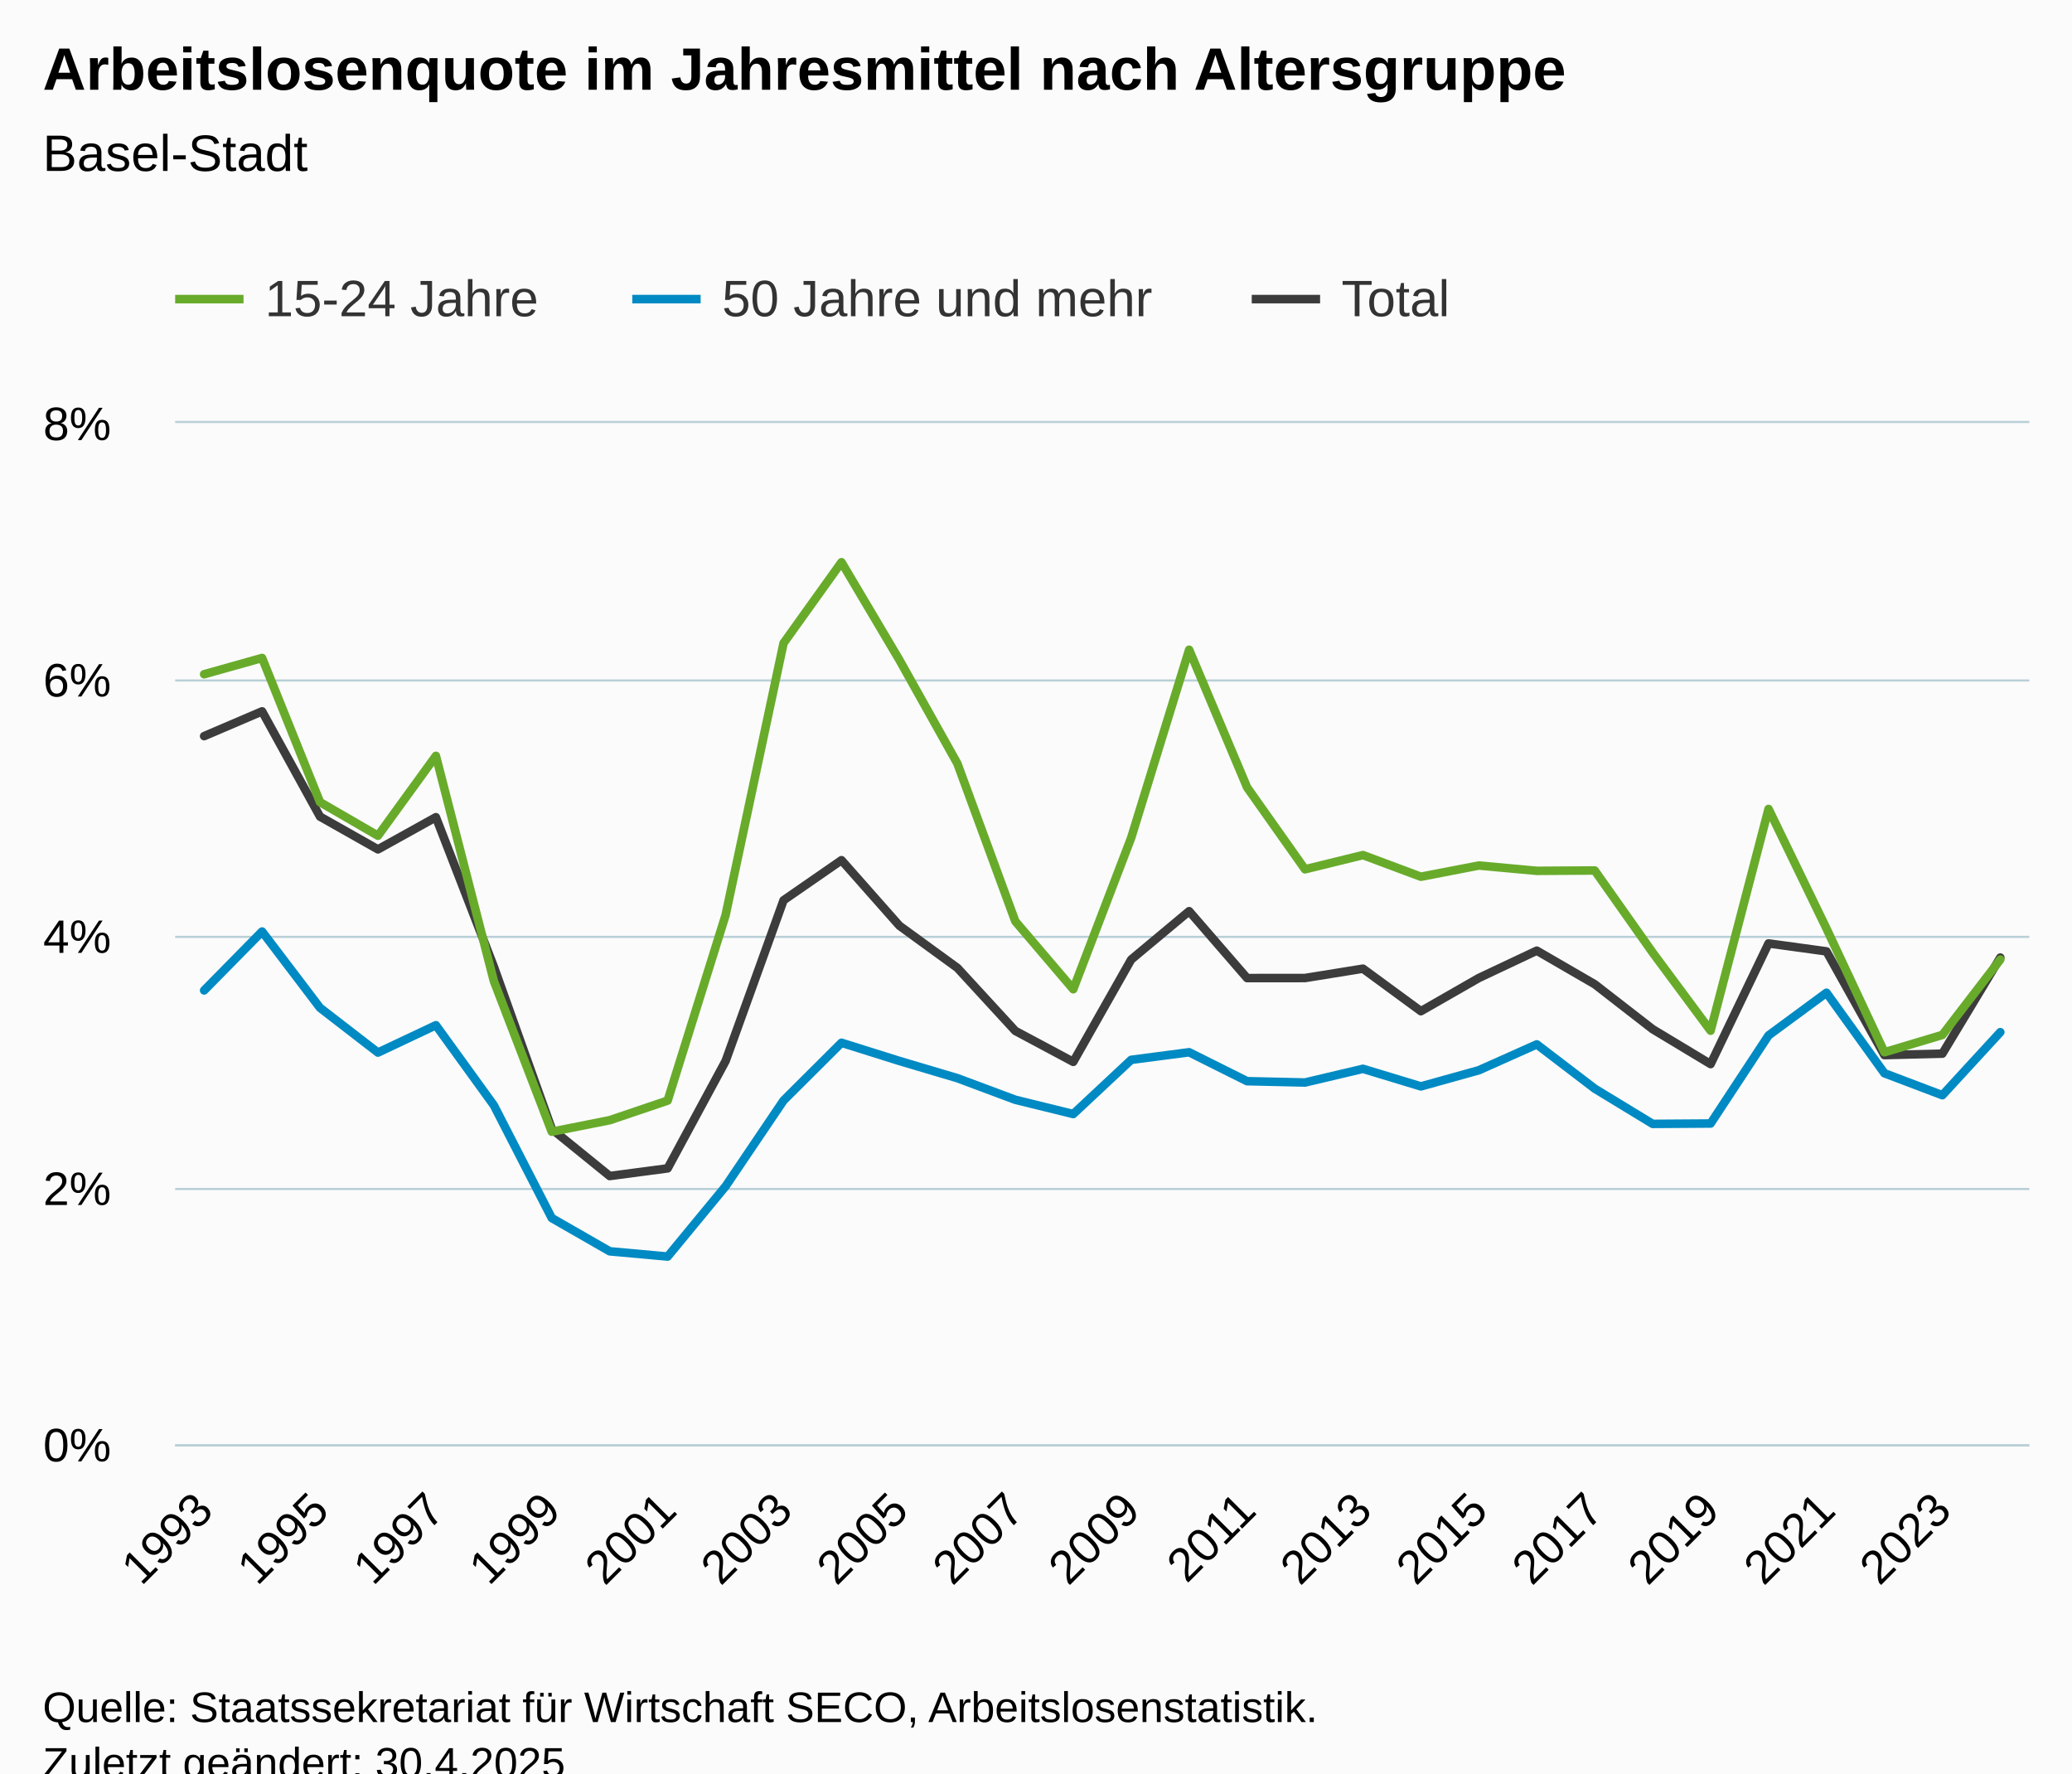
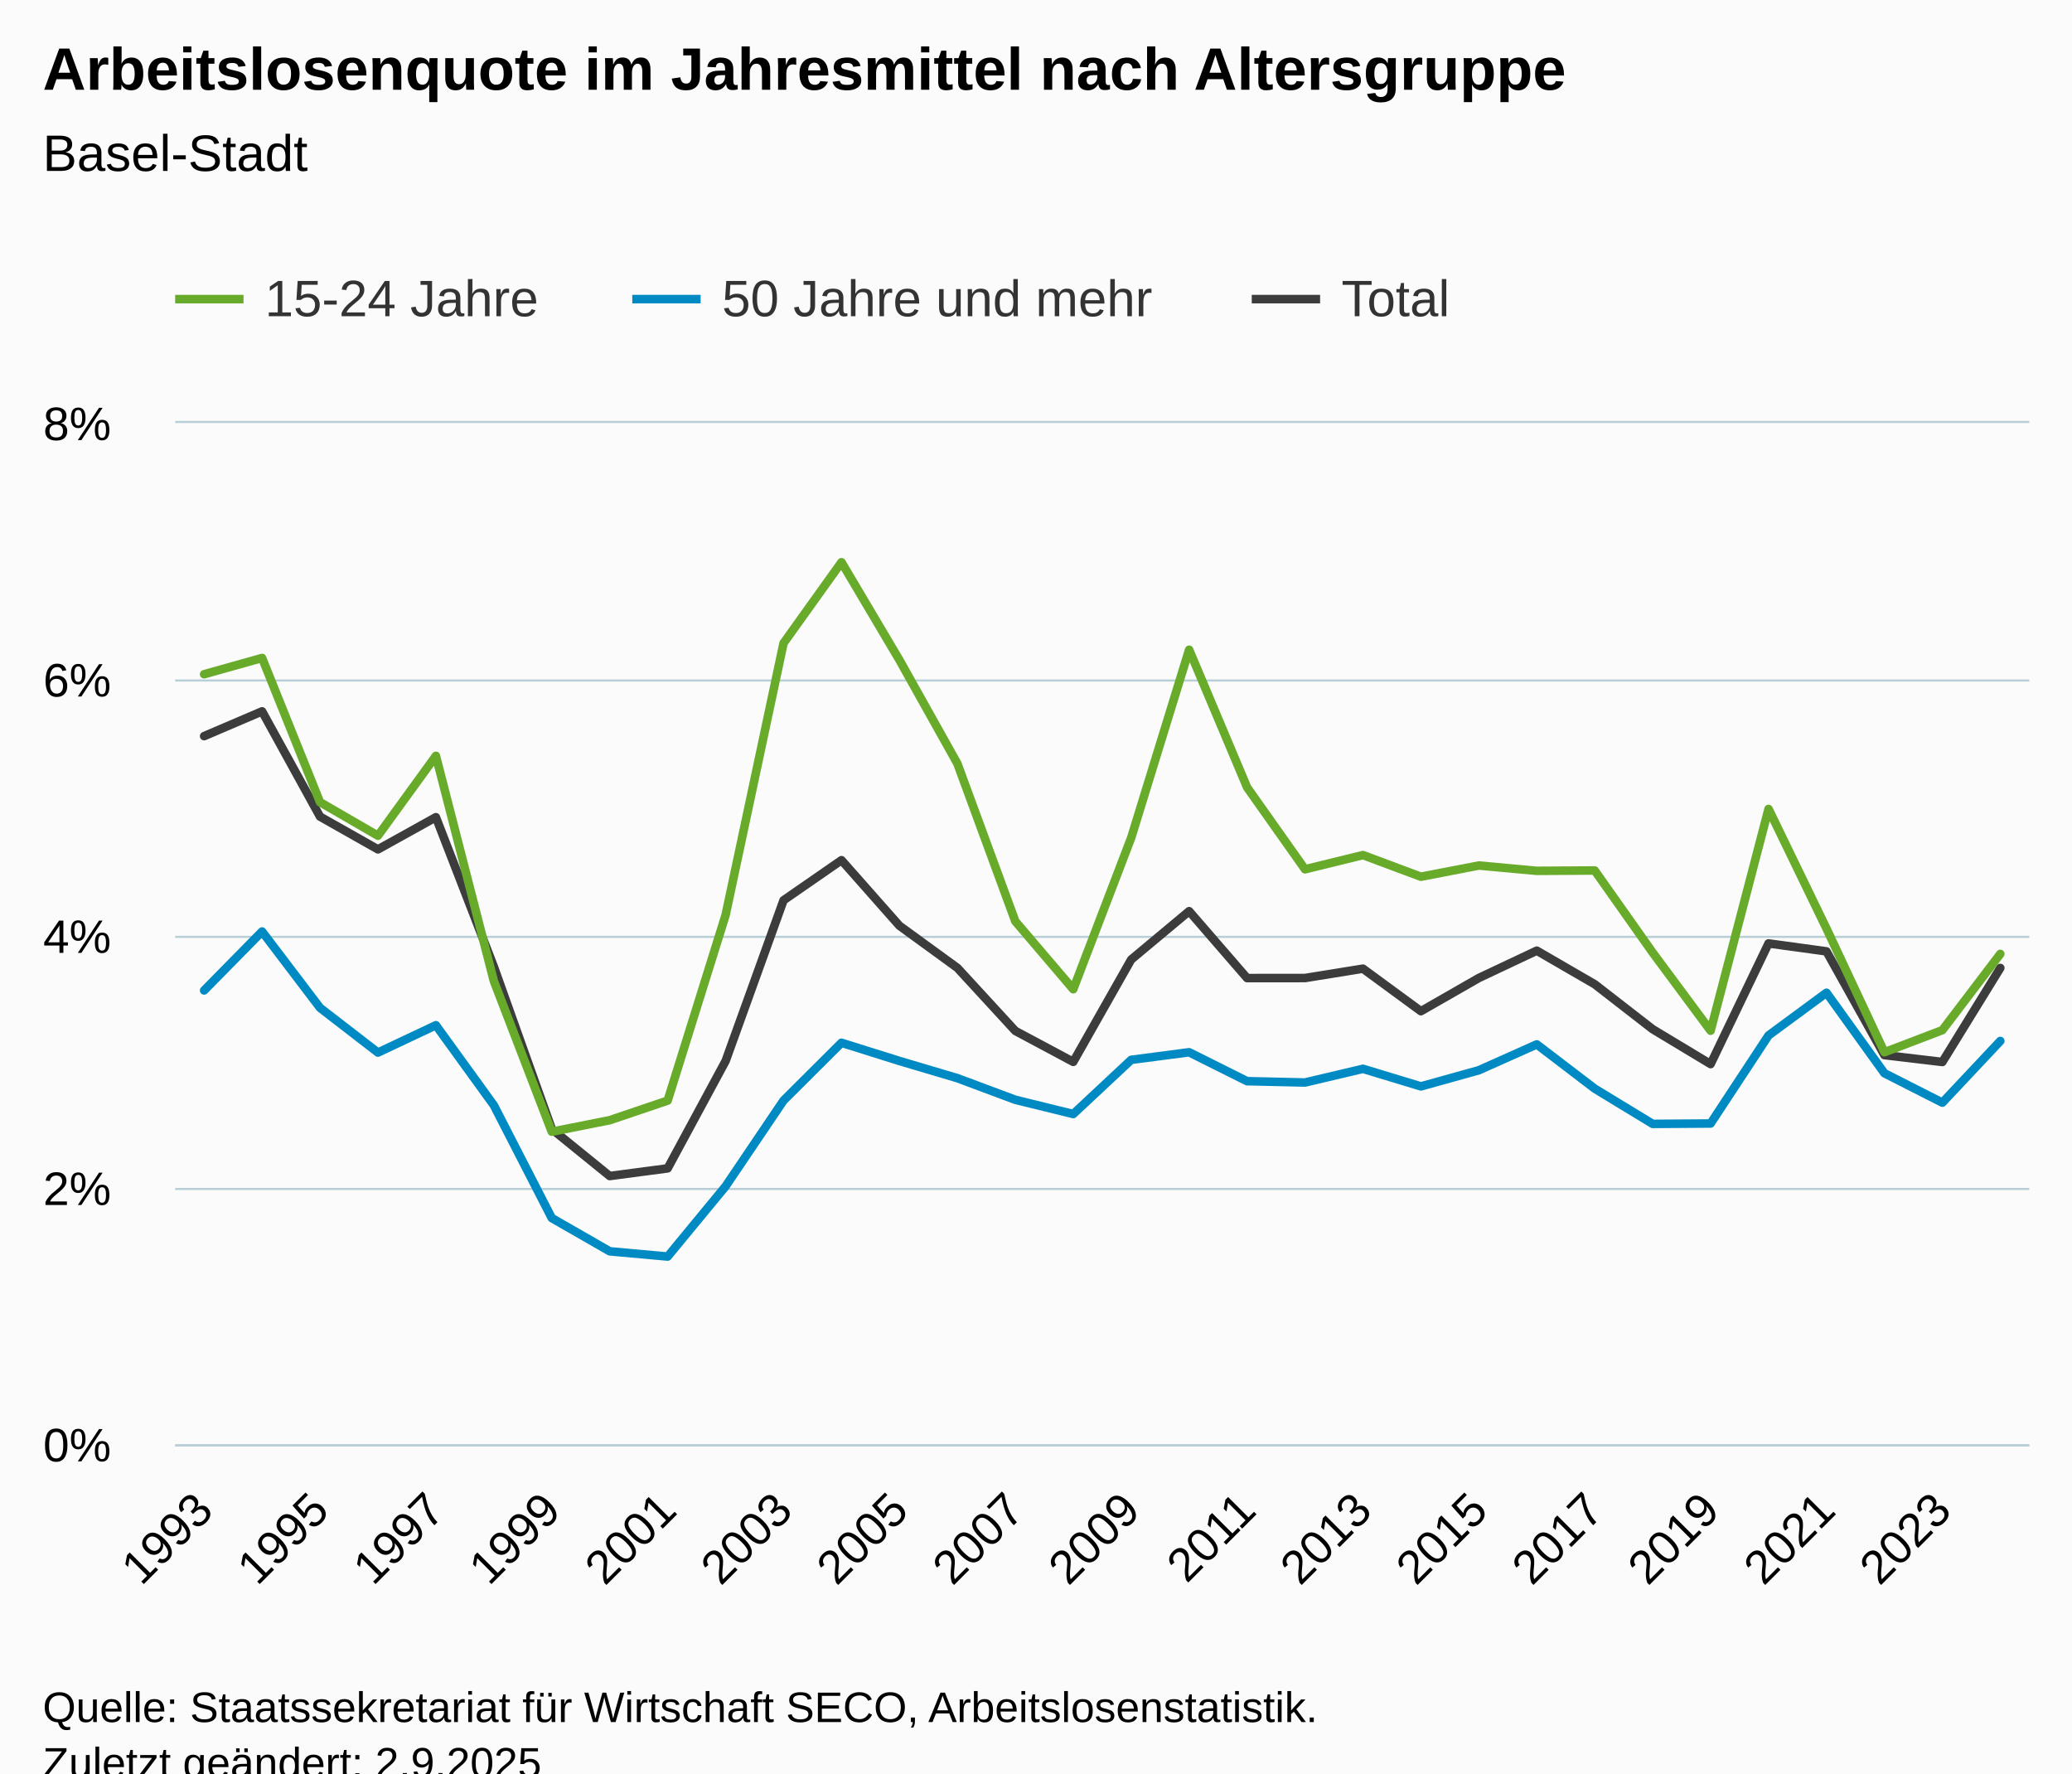
<svg xmlns="http://www.w3.org/2000/svg" version="1.1" class="highcharts-root" style="font-family:Arial;font-size:12px;" viewBox="0 0 485 415">
  <defs>
-     <clipPath id="highcharts-qwrbplh-103-">
+     <clipPath id="highcharts-c874nmy-103-">
      <rect x="0" y="0" width="434" height="239" fill="none" />
    </clipPath>
-     <clipPath id="highcharts-qwrbplh-136-">
+     <clipPath id="highcharts-c874nmy-136-">
      <rect x="0" y="0" width="434" height="239" fill="none" />
    </clipPath>
-     <clipPath id="highcharts-qwrbplh-201-">
+     <clipPath id="highcharts-c874nmy-201-">
      <rect x="41" y="99" width="434" height="239" fill="none" />
    </clipPath>
  </defs>
  <rect fill="#fbfbfb" class="highcharts-background" x="0" y="0" width="485" height="428" rx="0" ry="0" />
  <rect fill="none" class="highcharts-plot-background" x="41" y="99" width="434" height="239" />
  <g class="highcharts-pane-group" data-z-index="0" />
  <g class="highcharts-grid highcharts-xaxis-grid" data-z-index="1">
    <path fill="none" data-z-index="1" class="highcharts-grid-line" d="M 47.5 99 L 47.5 338" opacity="1" />
    <path fill="none" data-z-index="1" class="highcharts-grid-line" d="M 74.5 99 L 74.5 338" opacity="1" />
    <path fill="none" data-z-index="1" class="highcharts-grid-line" d="M 101.5 99 L 101.5 338" opacity="1" />
    <path fill="none" data-z-index="1" class="highcharts-grid-line" d="M 128.5 99 L 128.5 338" opacity="1" />
    <path fill="none" data-z-index="1" class="highcharts-grid-line" d="M 155.5 99 L 155.5 338" opacity="1" />
    <path fill="none" data-z-index="1" class="highcharts-grid-line" d="M 182.5 99 L 182.5 338" opacity="1" />
    <path fill="none" data-z-index="1" class="highcharts-grid-line" d="M 210.5 99 L 210.5 338" opacity="1" />
    <path fill="none" data-z-index="1" class="highcharts-grid-line" d="M 237.5 99 L 237.5 338" opacity="1" />
    <path fill="none" data-z-index="1" class="highcharts-grid-line" d="M 264.5 99 L 264.5 338" opacity="1" />
    <path fill="none" data-z-index="1" class="highcharts-grid-line" d="M 291.5 99 L 291.5 338" opacity="1" />
    <path fill="none" data-z-index="1" class="highcharts-grid-line" d="M 318.5 99 L 318.5 338" opacity="1" />
    <path fill="none" data-z-index="1" class="highcharts-grid-line" d="M 345.5 99 L 345.5 338" opacity="1" />
    <path fill="none" data-z-index="1" class="highcharts-grid-line" d="M 372.5 99 L 372.5 338" opacity="1" />
    <path fill="none" data-z-index="1" class="highcharts-grid-line" d="M 399.5 99 L 399.5 338" opacity="1" />
    <path fill="none" data-z-index="1" class="highcharts-grid-line" d="M 427.5 99 L 427.5 338" opacity="1" />
    <path fill="none" data-z-index="1" class="highcharts-grid-line" d="M 454.5 99 L 454.5 338" opacity="1" />
  </g>
  <g class="highcharts-grid highcharts-yaxis-grid" data-z-index="1">
    <path fill="none" stroke="#B9CFD7" stroke-width="0.5" data-z-index="1" class="highcharts-grid-line" d="M 41 338.25 L 475 338.25" opacity="1" />
    <path fill="none" stroke="#B9CFD7" stroke-width="0.5" data-z-index="1" class="highcharts-grid-line" d="M 41 278.25 L 475 278.25" opacity="1" />
    <path fill="none" stroke="#B9CFD7" stroke-width="0.5" data-z-index="1" class="highcharts-grid-line" d="M 41 219.25 L 475 219.25" opacity="1" />
    <path fill="none" stroke="#B9CFD7" stroke-width="0.5" data-z-index="1" class="highcharts-grid-line" d="M 41 159.25 L 475 159.25" opacity="1" />
    <path fill="none" stroke="#B9CFD7" stroke-width="0.5" data-z-index="1" class="highcharts-grid-line" d="M 41 98.75 L 475 98.75" opacity="1" />
  </g>
  <rect fill="none" class="highcharts-plot-border" data-z-index="1" x="41" y="99" width="434" height="239" />
  <g class="highcharts-axis highcharts-xaxis" data-z-index="2">
    <path fill="none" class="highcharts-axis-line" stroke="#B9CFD7" stroke-width="0.5" data-z-index="7" d="M 41 338.25 L 475 338.25" />
  </g>
  <g class="highcharts-axis highcharts-yaxis" data-z-index="2">
    <path fill="none" class="highcharts-axis-line" data-z-index="7" d="M 41 99 L 41 338" />
  </g>
  <g class="highcharts-series-group" data-z-index="3">
-     <g class="highcharts-series highcharts-series-0 highcharts-line-series" data-z-index="0.1" opacity="1" transform="translate(41,99) scale(1 1)" clip-path="url(#highcharts-qwrbplh-136-)">
-       <path fill="none" d="M 6.781 73.271 L 20.344 67.473 L 33.906 92.105 L 47.469 99.774 L 61.031 92.245 L 74.594 127.226 L 88.156 165.221 L 101.719 176.221 L 115.281 174.425 L 128.844 149.303 L 142.406 111.691 L 155.969 102.304 L 169.531 117.642 L 183.094 127.507 L 196.656 142.256 L 210.219 149.5 L 223.781 125.562 L 237.344 114.239 L 250.906 129.894 L 264.469 129.882 L 278.031 127.692 L 291.594 137.643 L 305.156 129.876 L 318.719 123.479 L 332.281 131.336 L 345.844 141.858 L 359.406 150.023 L 372.969 121.782 L 386.531 123.644 L 400.094 147.92 L 413.656 147.58 L 427.219 125.096" class="highcharts-graph" data-z-index="1" stroke="#3C3C3C" stroke-width="2" stroke-linejoin="round" stroke-linecap="round" />
+     <g class="highcharts-series highcharts-series-0 highcharts-line-series" data-z-index="0.1" opacity="1" transform="translate(41,99) scale(1 1)" clip-path="url(#highcharts-c874nmy-136-)">
+       <path fill="none" d="M 6.781 73.271 L 20.344 67.473 L 33.906 92.105 L 47.469 99.774 L 61.031 92.245 L 74.594 127.226 L 88.156 165.221 L 101.719 176.221 L 115.281 174.425 L 128.844 149.303 L 142.406 111.691 L 155.969 102.304 L 169.531 117.642 L 183.094 127.507 L 196.656 142.256 L 210.219 149.5 L 223.781 125.562 L 237.344 114.239 L 250.906 129.894 L 264.469 129.882 L 278.031 127.692 L 291.594 137.643 L 305.156 129.876 L 318.719 123.479 L 332.281 131.336 L 345.844 141.858 L 359.406 150.023 L 372.969 121.782 L 386.531 123.644 L 400.094 147.92 L 413.656 149.53 L 427.219 127.527" class="highcharts-graph" data-z-index="1" stroke="#3C3C3C" stroke-width="2" stroke-linejoin="round" stroke-linecap="round" />
    </g>
    <g class="highcharts-markers highcharts-series-0 highcharts-line-series" data-z-index="0.1" opacity="1" transform="translate(41,99) scale(1 1)" clip-path="none" />
-     <g class="highcharts-series highcharts-series-1 highcharts-line-series" data-z-index="0.1" opacity="1" transform="translate(41,99) scale(1 1)" clip-path="url(#highcharts-qwrbplh-136-)">
-       <path fill="none" d="M 6.781 58.788 L 20.344 54.979 L 33.906 88.723 L 47.469 96.58 L 61.031 77.887 L 74.594 130.581 L 88.156 165.851 L 101.719 163.153 L 115.281 158.562 L 128.844 115.147 L 142.406 51.516 L 155.969 32.576 L 169.531 55.454 L 183.094 79.683 L 196.656 116.602 L 210.219 132.508 L 223.781 97.067 L 237.344 53.058 L 250.906 85.257 L 264.469 104.437 L 278.031 101.109 L 291.594 106.173 L 305.156 103.553 L 318.719 104.796 L 332.281 104.715 L 345.844 123.927 L 359.406 142.211 L 372.969 90.315 L 386.531 118.302 L 400.094 147.251 L 413.656 143.197 L 427.219 125.556" class="highcharts-graph" data-z-index="1" stroke="#68AB2B" stroke-width="2" stroke-linejoin="round" stroke-linecap="round" />
+     <g class="highcharts-series highcharts-series-1 highcharts-line-series" data-z-index="0.1" opacity="1" transform="translate(41,99) scale(1 1)" clip-path="url(#highcharts-c874nmy-136-)">
+       <path fill="none" d="M 6.781 58.788 L 20.344 54.979 L 33.906 88.723 L 47.469 96.58 L 61.031 77.887 L 74.594 130.581 L 88.156 165.851 L 101.719 163.153 L 115.281 158.562 L 128.844 115.147 L 142.406 51.516 L 155.969 32.576 L 169.531 55.454 L 183.094 79.683 L 196.656 116.602 L 210.219 132.508 L 223.781 97.067 L 237.344 53.058 L 250.906 85.257 L 264.469 104.437 L 278.031 101.109 L 291.594 106.173 L 305.156 103.553 L 318.719 104.796 L 332.281 104.715 L 345.844 123.927 L 359.406 142.211 L 372.969 90.315 L 386.531 118.302 L 400.094 147.251 L 413.656 142.08 L 427.219 124.235" class="highcharts-graph" data-z-index="1" stroke="#68AB2B" stroke-width="2" stroke-linejoin="round" stroke-linecap="round" />
    </g>
    <g class="highcharts-markers highcharts-series-1 highcharts-line-series" data-z-index="0.1" opacity="1" transform="translate(41,99) scale(1 1)" clip-path="none" />
-     <g class="highcharts-series highcharts-series-2 highcharts-line-series" data-z-index="0.1" opacity="1" transform="translate(41,99) scale(1 1)" clip-path="url(#highcharts-qwrbplh-136-)">
-       <path fill="none" d="M 6.781 132.782 L 20.344 119.001 L 33.906 136.851 L 47.469 147.326 L 61.031 140.929 L 74.594 159.661 L 88.156 186.056 L 101.719 193.838 L 115.281 195.063 L 128.844 178.617 L 142.406 158.547 L 155.969 145.034 L 169.531 149.291 L 183.094 153.316 L 196.656 158.376 L 210.219 161.71 L 223.781 149.028 L 237.344 147.254 L 250.906 154.024 L 264.469 154.334 L 278.031 151.129 L 291.594 155.242 L 305.156 151.466 L 318.719 145.411 L 332.281 155.765 L 345.844 164.017 L 359.406 163.927 L 372.969 143.316 L 386.531 133.326 L 400.094 152.165 L 413.656 157.304 L 427.219 142.555" class="highcharts-graph" data-z-index="1" stroke="#008AC3" stroke-width="2" stroke-linejoin="round" stroke-linecap="round" />
+     <g class="highcharts-series highcharts-series-2 highcharts-line-series" data-z-index="0.1" opacity="1" transform="translate(41,99) scale(1 1)" clip-path="url(#highcharts-c874nmy-136-)">
+       <path fill="none" d="M 6.781 132.782 L 20.344 119.001 L 33.906 136.851 L 47.469 147.326 L 61.031 140.929 L 74.594 159.661 L 88.156 186.056 L 101.719 193.838 L 115.281 195.063 L 128.844 178.617 L 142.406 158.547 L 155.969 145.034 L 169.531 149.291 L 183.094 153.316 L 196.656 158.376 L 210.219 161.71 L 223.781 149.028 L 237.344 147.254 L 250.906 154.024 L 264.469 154.334 L 278.031 151.129 L 291.594 155.242 L 305.156 151.466 L 318.719 145.411 L 332.281 155.765 L 345.844 164.017 L 359.406 163.927 L 372.969 143.316 L 386.531 133.326 L 400.094 152.165 L 413.656 159.046 L 427.219 144.613" class="highcharts-graph" data-z-index="1" stroke="#008AC3" stroke-width="2" stroke-linejoin="round" stroke-linecap="round" />
    </g>
    <g class="highcharts-markers highcharts-series-2 highcharts-line-series" data-z-index="0.1" opacity="1" transform="translate(41,99) scale(1 1)" clip-path="none" />
  </g>
  <text x="10" text-anchor="start" class="highcharts-title" data-z-index="4" style="color:#000000;font-size:14px;font-weight:bold;fill:#000000;" y="21">
    <tspan>Arbeitslosenquote im Jahresmittel nach Altersgruppe</tspan>
  </text>
  <text x="10" text-anchor="start" class="highcharts-subtitle" data-z-index="4" style="color:#000000;font-size:12px;font-weight:normal;fill:#000000;" y="40">
    <tspan>Basel-Stadt</tspan>
  </text>
  <text x="10" text-anchor="start" class="highcharts-caption" data-z-index="4" style="color:#666666;fill:#666666;" y="385" />
  <g class="highcharts-legend" data-z-index="7" transform="translate(33,56)">
    <rect fill="none" class="highcharts-legend-box" rx="0" ry="0" x="0" y="0" width="316" height="31" visibility="visible" />
    <g data-z-index="1">
      <g>
        <g class="highcharts-legend-item highcharts-line-series highcharts-color-undefined highcharts-series-1" data-z-index="1" transform="translate(8,3)">
          <path fill="none" d="M 0 11 L 16 11" class="highcharts-graph" stroke="#68AB2B" stroke-width="2" />
          <text x="21" style="color:#333333;cursor:pointer;font-size:12px;font-weight:normal;fill:#333333;" text-anchor="start" data-z-index="2" y="15">
            <tspan>15-24 Jahre</tspan>
          </text>
        </g>
        <g class="highcharts-legend-item highcharts-line-series highcharts-color-undefined highcharts-series-2" data-z-index="1" transform="translate(115,3)">
          <path fill="none" d="M 0 11 L 16 11" class="highcharts-graph" stroke="#008AC3" stroke-width="2" />
          <text x="21" y="15" style="color:#333333;cursor:pointer;font-size:12px;font-weight:normal;fill:#333333;" text-anchor="start" data-z-index="2">
            <tspan>50 Jahre und mehr</tspan>
          </text>
        </g>
        <g class="highcharts-legend-item highcharts-line-series highcharts-color-undefined highcharts-series-0" data-z-index="1" transform="translate(260,3)">
          <path fill="none" d="M 0 11 L 16 11" class="highcharts-graph" stroke="#3C3C3C" stroke-width="2" />
          <text x="21" y="15" style="color:#333333;cursor:pointer;font-size:12px;font-weight:normal;fill:#333333;" text-anchor="start" data-z-index="2">
            <tspan>Total</tspan>
          </text>
        </g>
      </g>
    </g>
  </g>
  <g class="highcharts-axis-labels highcharts-xaxis-labels" data-z-index="7">
    <text x="50.374" style="color:#000000;cursor:default;font-size:11px;fill:#000000;" text-anchor="end" transform="translate(0,0) rotate(-45 50.37397 354)" y="354" opacity="1">1993</text>
    <text x="77.499" style="color:#000000;cursor:default;font-size:11px;fill:#000000;" text-anchor="end" transform="translate(0,0) rotate(-45 77.49897 354)" y="354" opacity="1">1995</text>
    <text x="104.624" style="color:#000000;cursor:default;font-size:11px;fill:#000000;" text-anchor="end" transform="translate(0,0) rotate(-45 104.624 354)" y="354" opacity="1">1997</text>
    <text x="131.749" style="color:#000000;cursor:default;font-size:11px;fill:#000000;" text-anchor="end" transform="translate(0,0) rotate(-45 131.749 354)" y="354" opacity="1">1999</text>
    <text x="158.874" style="color:#000000;cursor:default;font-size:11px;fill:#000000;" text-anchor="end" transform="translate(0,0) rotate(-45 158.874 354)" y="354" opacity="1">2001</text>
    <text x="185.999" style="color:#000000;cursor:default;font-size:11px;fill:#000000;" text-anchor="end" transform="translate(0,0) rotate(-45 185.999 354)" y="354" opacity="1">2003</text>
    <text x="213.124" style="color:#000000;cursor:default;font-size:11px;fill:#000000;" text-anchor="end" transform="translate(0,0) rotate(-45 213.124 354)" y="354" opacity="1">2005</text>
    <text x="240.249" style="color:#000000;cursor:default;font-size:11px;fill:#000000;" text-anchor="end" transform="translate(0,0) rotate(-45 240.249 354)" y="354" opacity="1">2007</text>
    <text x="267.374" style="color:#000000;cursor:default;font-size:11px;fill:#000000;" text-anchor="end" transform="translate(0,0) rotate(-45 267.374 354)" y="354" opacity="1">2009</text>
    <text x="294.499" style="color:#000000;cursor:default;font-size:11px;fill:#000000;" text-anchor="end" transform="translate(0,0) rotate(-45 294.499 354)" y="354" opacity="1">2011</text>
    <text x="321.624" style="color:#000000;cursor:default;font-size:11px;fill:#000000;" text-anchor="end" transform="translate(0,0) rotate(-45 321.624 354)" y="354" opacity="1">2013</text>
    <text x="348.749" style="color:#000000;cursor:default;font-size:11px;fill:#000000;" text-anchor="end" transform="translate(0,0) rotate(-45 348.749 354)" y="354" opacity="1">2015</text>
    <text x="375.874" style="color:#000000;cursor:default;font-size:11px;fill:#000000;" text-anchor="end" transform="translate(0,0) rotate(-45 375.874 354)" y="354" opacity="1">2017</text>
    <text x="402.999" style="color:#000000;cursor:default;font-size:11px;fill:#000000;" text-anchor="end" transform="translate(0,0) rotate(-45 402.999 354)" y="354" opacity="1">2019</text>
    <text x="430.124" style="color:#000000;cursor:default;font-size:11px;fill:#000000;" text-anchor="end" transform="translate(0,0) rotate(-45 430.124 354)" y="354" opacity="1">2021</text>
    <text x="457.249" style="color:#000000;cursor:default;font-size:11px;fill:#000000;" text-anchor="end" transform="translate(0,0) rotate(-45 457.249 354)" y="354" opacity="1">2023</text>
  </g>
  <g class="highcharts-axis-labels highcharts-yaxis-labels" data-z-index="7">
    <text x="26" style="color:#000000;cursor:default;font-size:11px;fill:#000000;" text-anchor="end" transform="translate(0,0)" y="342" opacity="1">0%</text>
    <text x="26" style="color:#000000;cursor:default;font-size:11px;fill:#000000;" text-anchor="end" transform="translate(0,0)" y="282" opacity="1">2%</text>
    <text x="26" style="color:#000000;cursor:default;font-size:11px;fill:#000000;" text-anchor="end" transform="translate(0,0)" y="223" opacity="1">4%</text>
    <text x="26" style="color:#000000;cursor:default;font-size:11px;fill:#000000;" text-anchor="end" transform="translate(0,0)" y="163" opacity="1">6%</text>
    <text x="26" style="color:#000000;cursor:default;font-size:11px;fill:#000000;" text-anchor="end" transform="translate(0,0)" y="103" opacity="1">8%</text>
  </g>
  <text x="10" class="highcharts-credits" text-anchor="start" data-z-index="8" style="cursor:default;color:#000000;font-size:10px;fill:#000000;" y="403">
    <tspan>Quelle: Staatssekretariat für Wirtschaft SECO, Arbeitslosenstatistik.</tspan>
-     <tspan x="10" dy="13">Zuletzt geändert: 30.4.2025</tspan>
+     <tspan x="10" dy="13">Zuletzt geändert: 2.9.2025</tspan>
  </text>
-   <g class="highcharts-control-points" data-z-index="99" clip-path="url(#highcharts-qwrbplh-201-)" />
+   <g class="highcharts-control-points" data-z-index="99" clip-path="url(#highcharts-c874nmy-201-)" />
</svg>
